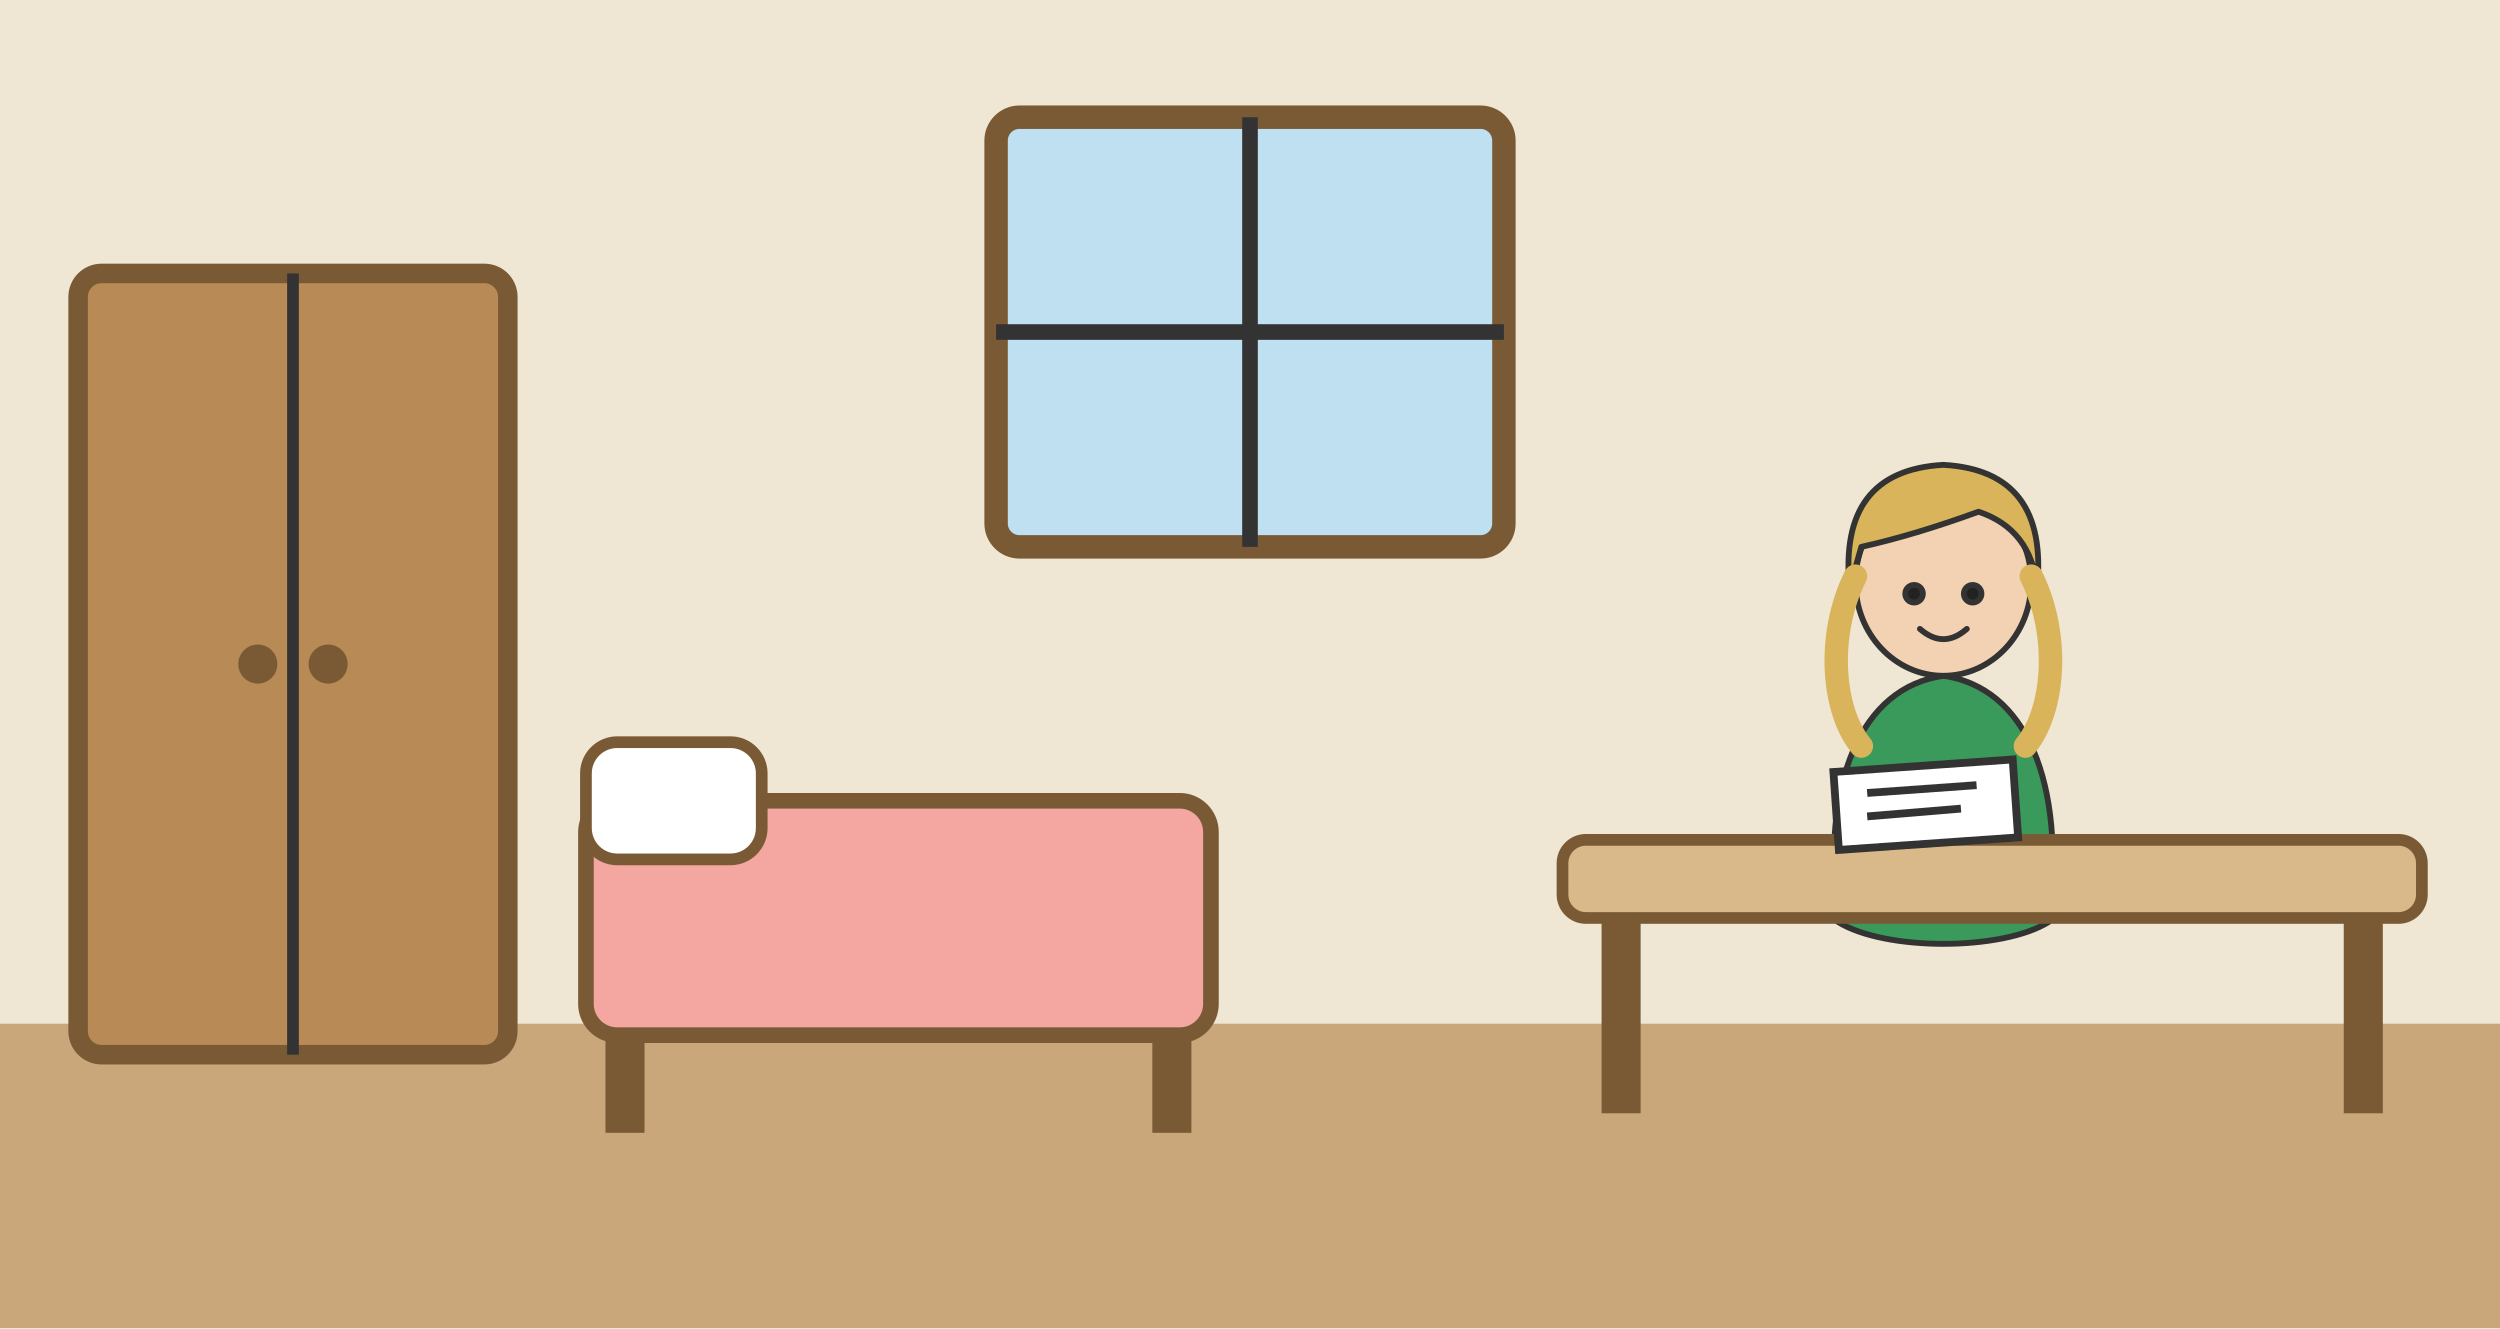
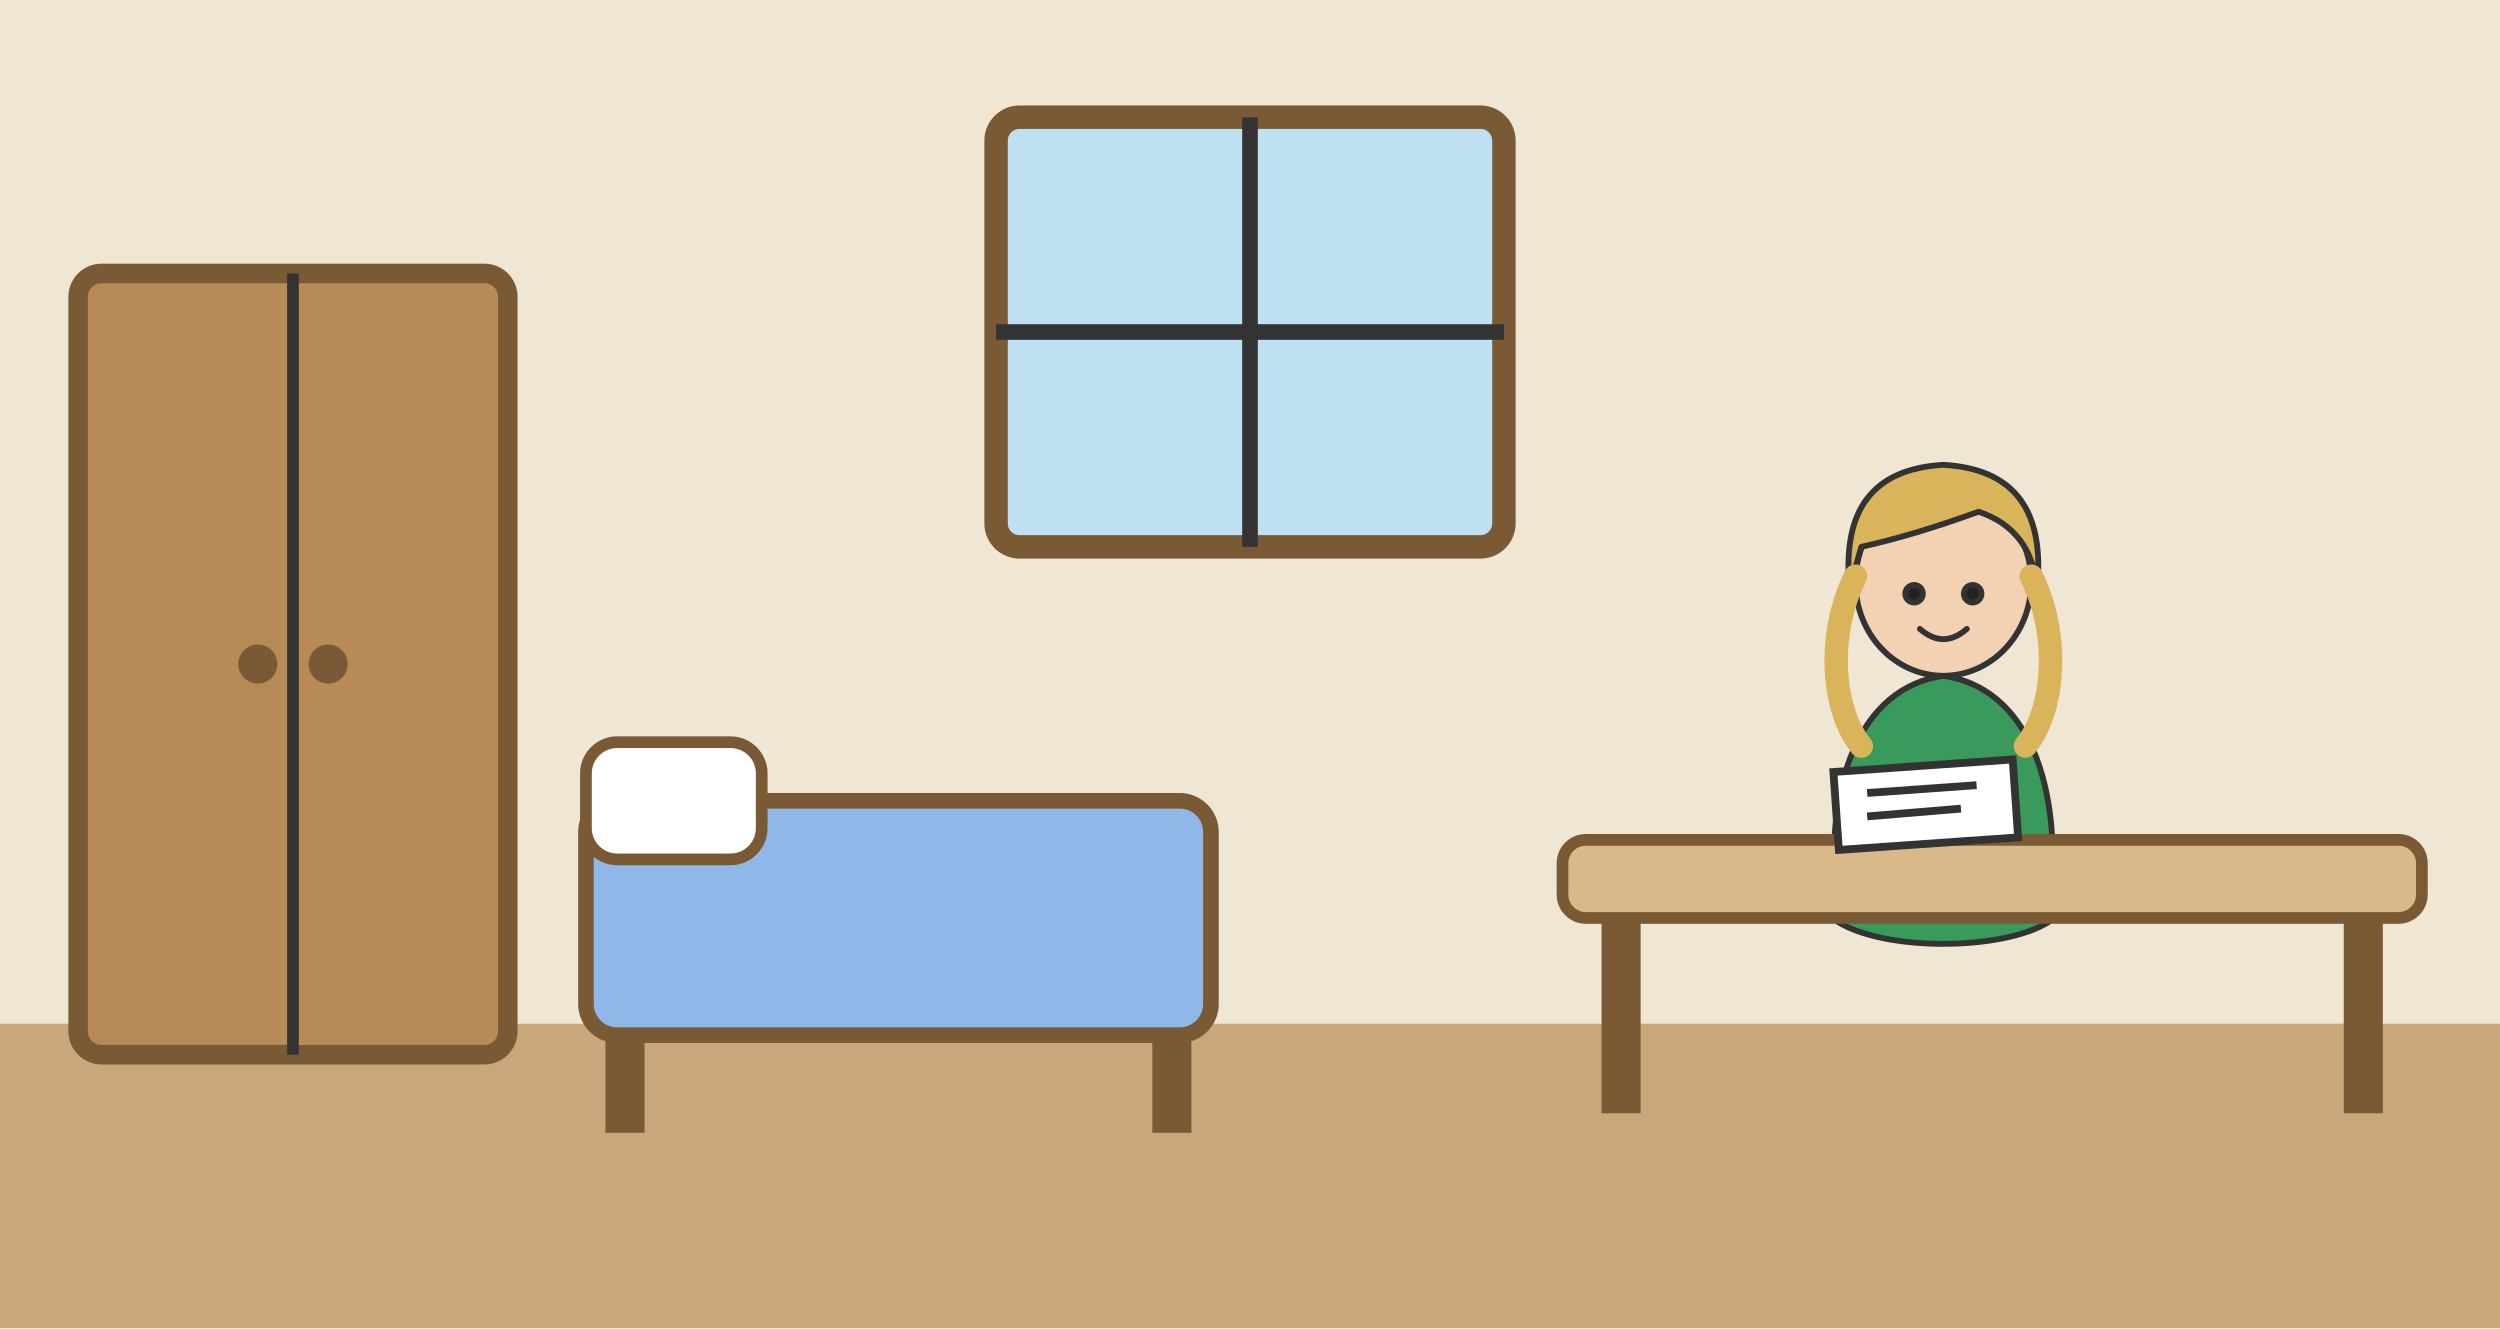
<svg xmlns="http://www.w3.org/2000/svg" viewBox="0 0 640 340" role="img">
  <defs>
    <g id="sophie" stroke="#333" stroke-width="2" stroke-linejoin="round" stroke-linecap="round">
      <path d="M14 168 C8 120 22 88 50 84 C78 88 92 120 86 168 C70 178 30 178 14 168 Z" fill="#3a9a5b" />
      <ellipse cx="50" cy="52" rx="30" ry="32" fill="#f3d2b3" />
      <path d="M18 54 Q14 14 50 12 Q86 14 82 54 Q80 34 62 28 Q40 36 22 40 Z" fill="#d9b45a" />
      <path d="M20 50 C10 70 12 96 22 108" fill="none" stroke="#d9b45a" stroke-width="8" />
      <path d="M80 50 C90 70 88 96 78 108" fill="none" stroke="#d9b45a" stroke-width="8" />
      <circle cx="40" cy="56" r="3" fill="#222" />
      <circle cx="60" cy="56" r="3" fill="#222" />
      <path d="M42 68 Q50 75 58 68" fill="none" />
    </g>
    <g id="ellie" stroke="#333" stroke-width="2" stroke-linejoin="round" stroke-linecap="round">
      <path d="M14 168 C8 120 22 88 50 84 C78 88 92 120 86 168 C70 178 30 178 14 168 Z" fill="#d33" />
      <ellipse cx="50" cy="52" rx="30" ry="32" fill="#f3d2b3" />
      <path d="M18 54 Q14 14 50 12 Q86 14 82 54 Q80 34 62 28 Q40 36 22 40 Z" fill="#b5501e" />
      <path d="M82 30 C104 34 108 70 92 90" fill="none" stroke="#b5501e" stroke-width="10" />
      <circle cx="40" cy="56" r="3" fill="#222" />
      <circle cx="60" cy="56" r="3" fill="#222" />
      <path d="M42 68 Q50 75 58 68" fill="none" />
    </g>
    <g id="peter" stroke="#333" stroke-width="2" stroke-linejoin="round" stroke-linecap="round">
      <path d="M14 168 C8 120 22 88 50 84 C78 88 92 120 86 168 C70 178 30 178 14 168 Z" fill="#e0b020" />
      <ellipse cx="50" cy="52" rx="30" ry="32" fill="#f3d2b3" />
      <path d="M18 54 Q14 14 50 12 Q86 14 82 54 Q80 34 62 28 Q40 36 22 40 Z" fill="#6b3f1e" />
      <circle cx="40" cy="56" r="3" fill="#222" />
      <circle cx="60" cy="56" r="3" fill="#222" />
      <path d="M40 66 Q50 78 60 66" fill="none" />
    </g>
    <g id="amir" stroke="#333" stroke-width="2" stroke-linejoin="round" stroke-linecap="round">
      <path d="M14 168 C8 120 22 88 50 84 C78 88 92 120 86 168 C70 178 30 178 14 168 Z" fill="#3a6fd8" />
      <ellipse cx="50" cy="54" rx="30" ry="32" fill="#c68f62" />
      <path d="M18 54 Q10 22 30 14 Q40 6 52 12 Q72 6 82 22 Q92 40 82 54 Q80 34 62 28 Q40 34 22 42 Z" fill="#222" />
      <circle cx="39" cy="57" r="8" fill="none" />
      <circle cx="61" cy="57" r="8" fill="none" />
      <path d="M47 57 L53 57" fill="none" />
      <circle cx="39" cy="57" r="2.5" fill="#222" />
      <circle cx="61" cy="57" r="2.5" fill="#222" />
      <path d="M42 70 Q50 77 58 70" fill="none" />
    </g>
    <g id="mrs-parker" stroke="#333" stroke-width="2" stroke-linejoin="round" stroke-linecap="round">
      <path d="M12 168 C6 120 20 88 50 84 C80 88 94 120 88 168 C70 178 30 178 12 168 Z" fill="#2a9d8f" />
      <ellipse cx="50" cy="52" rx="30" ry="32" fill="#f1cdb0" />
      <path d="M18 54 Q14 14 50 12 Q86 14 82 54 Q80 34 62 28 Q40 36 22 40 Z" fill="#b5501e" />
      <circle cx="50" cy="8" r="13" fill="#b5501e" />
      <circle cx="40" cy="56" r="3" fill="#222" />
      <circle cx="60" cy="56" r="3" fill="#222" />
      <path d="M42 68 Q50 75 58 68" fill="none" />
    </g>
    <g id="mr-hill" stroke="#333" stroke-width="2" stroke-linejoin="round" stroke-linecap="round">
      <path d="M12 168 C6 120 20 88 50 84 C80 88 94 120 88 168 C70 178 30 178 12 168 Z" fill="#8a5a2b" />
      <ellipse cx="50" cy="52" rx="30" ry="32" fill="#f1cdb0" />
      <path d="M18 54 Q14 14 50 12 Q86 14 82 54 Q80 34 62 28 Q40 36 22 40 Z" fill="#aaa" />
      <circle cx="40" cy="56" r="3" fill="#222" />
      <circle cx="60" cy="56" r="3" fill="#222" />
      <path d="M42 68 Q50 75 58 68" fill="none" />
    </g>
    <g id="mr-parker" stroke="#333" stroke-width="2" stroke-linejoin="round" stroke-linecap="round">
      <path d="M12 168 C6 120 20 88 50 84 C80 88 94 120 88 168 C70 178 30 178 12 168 Z" fill="#8d99a6" />
      <ellipse cx="50" cy="52" rx="30" ry="32" fill="#f1cdb0" />
      <path d="M18 54 Q14 14 50 12 Q86 14 82 54 Q80 34 62 28 Q40 36 22 40 Z" fill="#6b3f1e" />
      <circle cx="40" cy="56" r="3" fill="#222" />
      <circle cx="60" cy="56" r="3" fill="#222" />
      <path d="M42 68 Q50 75 58 68" fill="none" />
    </g>
    <g id="grandma" stroke="#333" stroke-width="2" stroke-linejoin="round" stroke-linecap="round">
      <path d="M12 168 C6 120 20 88 50 84 C80 88 94 120 88 168 C70 178 30 178 12 168 Z" fill="#8e5bb5" />
      <ellipse cx="50" cy="52" rx="30" ry="32" fill="#f1cdb0" />
      <path d="M18 54 Q14 14 50 12 Q86 14 82 54 Q80 34 62 28 Q40 36 22 40 Z" fill="#bbb" />
      <circle cx="50" cy="8" r="13" fill="#bbb" />
      <circle cx="40" cy="56" r="3" fill="#222" />
      <circle cx="60" cy="56" r="3" fill="#222" />
      <path d="M42 68 Q50 75 58 68" fill="none" />
    </g>
  </defs>
  <rect width="640" height="340" fill="#f4efe2" />
  <rect y="262" width="640" height="78" fill="#c9a77a" />
  <rect width="640" height="262" fill="#efe7d3" />
  <rect x="255" y="30" width="130" height="110" rx="6" fill="#bfe0f0" stroke="#7a5a35" stroke-width="6" />
  <line x1="320" y1="30" x2="320" y2="140" stroke="#333" stroke-width="4" />
  <line x1="255" y1="85" x2="385" y2="85" stroke="#333" stroke-width="4" />
  <rect x="20" y="70" width="110" height="200" rx="6" fill="#b88a55" stroke="#7a5a35" stroke-width="5" />
  <line x1="75" y1="70" x2="75" y2="270" stroke="#333" stroke-width="3" />
  <circle cx="66" cy="170" r="5" fill="#7a5a35" />
  <circle cx="84" cy="170" r="5" fill="#7a5a35" />
-   <rect x="150" y="205" width="160" height="60" rx="8" fill="#f4a6a0" stroke="#7a5a35" stroke-width="4" />
+   <rect x="150" y="205" width="160" height="60" rx="8" fill="#8fb8e8" stroke="#7a5a35" stroke-width="4" />
  <rect x="150" y="190" width="45" height="30" rx="8" fill="#fff" stroke="#7a5a35" stroke-width="3" />
  <rect x="155" y="265" width="10" height="25" fill="#7a5a35" />
  <rect x="295" y="265" width="10" height="25" fill="#7a5a35" />
  <use href="#sophie" transform="translate(460,110) scale(0.75)" />
  <rect x="400" y="215" width="220" height="20" rx="6" fill="#d9b98a" stroke="#7a5a35" stroke-width="3" />
  <rect x="410" y="235" width="10" height="50" fill="#7a5a35" />
  <rect x="600" y="235" width="10" height="50" fill="#7a5a35" />
  <rect x="470" y="196" width="46" height="20" fill="#fff" stroke="#333" stroke-width="2" transform="rotate(-4 493 206)" />
  <line x1="478" y1="203" x2="506" y2="201" stroke="#333" stroke-width="2" />
  <line x1="478" y1="209" x2="502" y2="207" stroke="#333" stroke-width="2" />
</svg>
